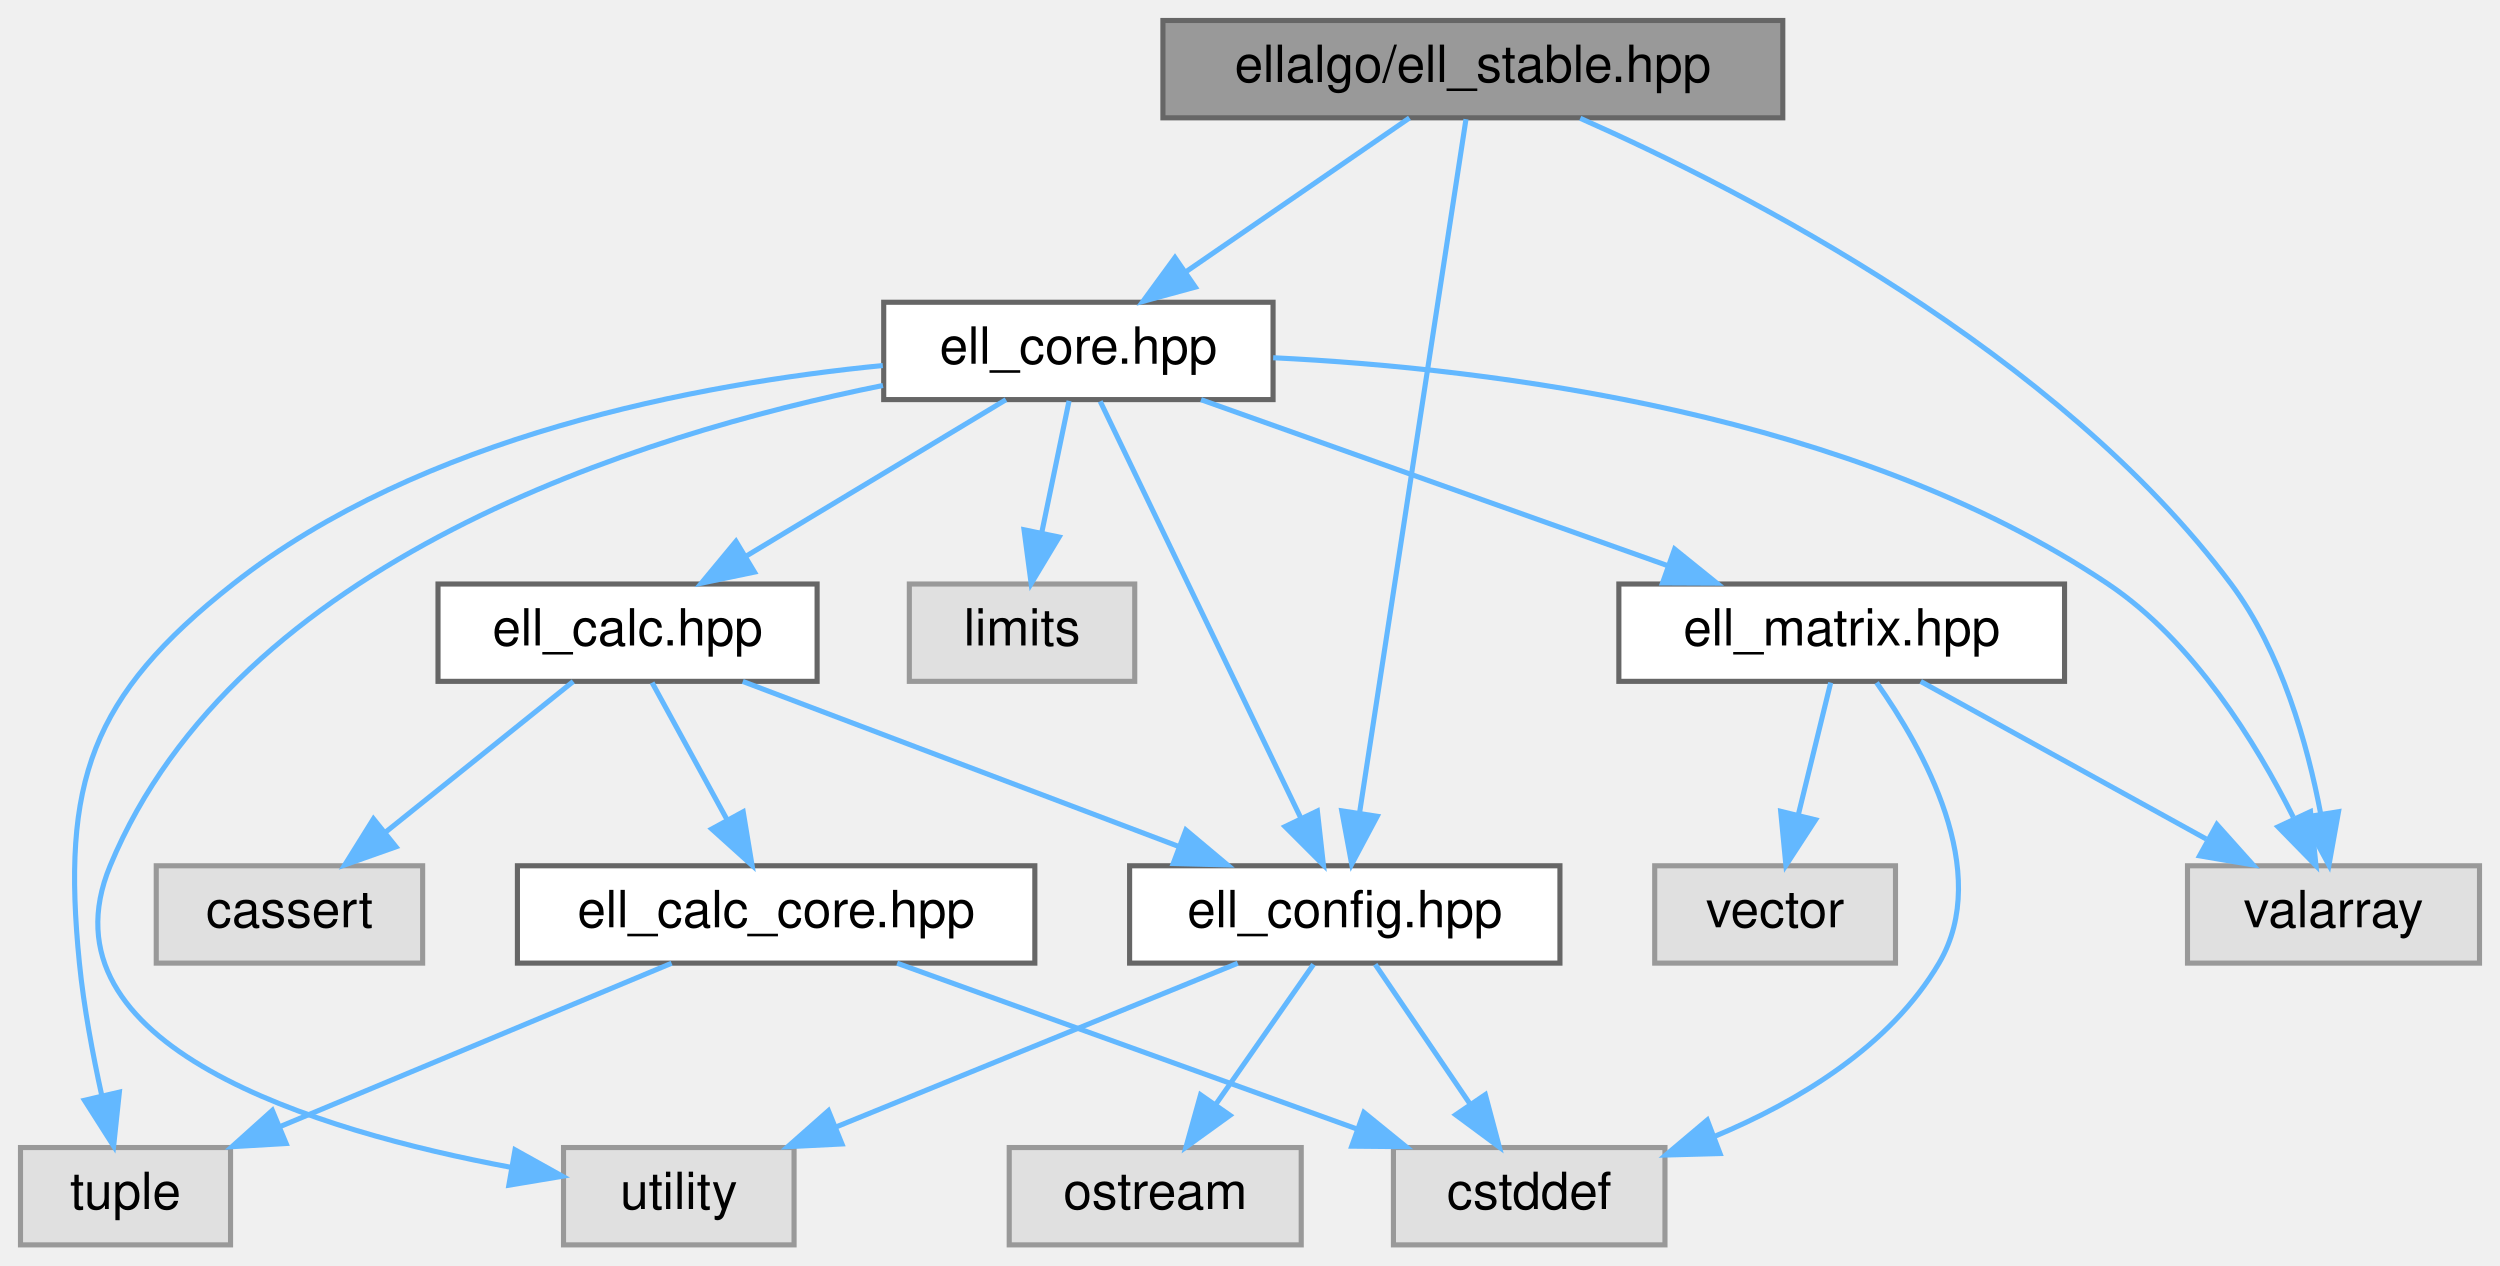
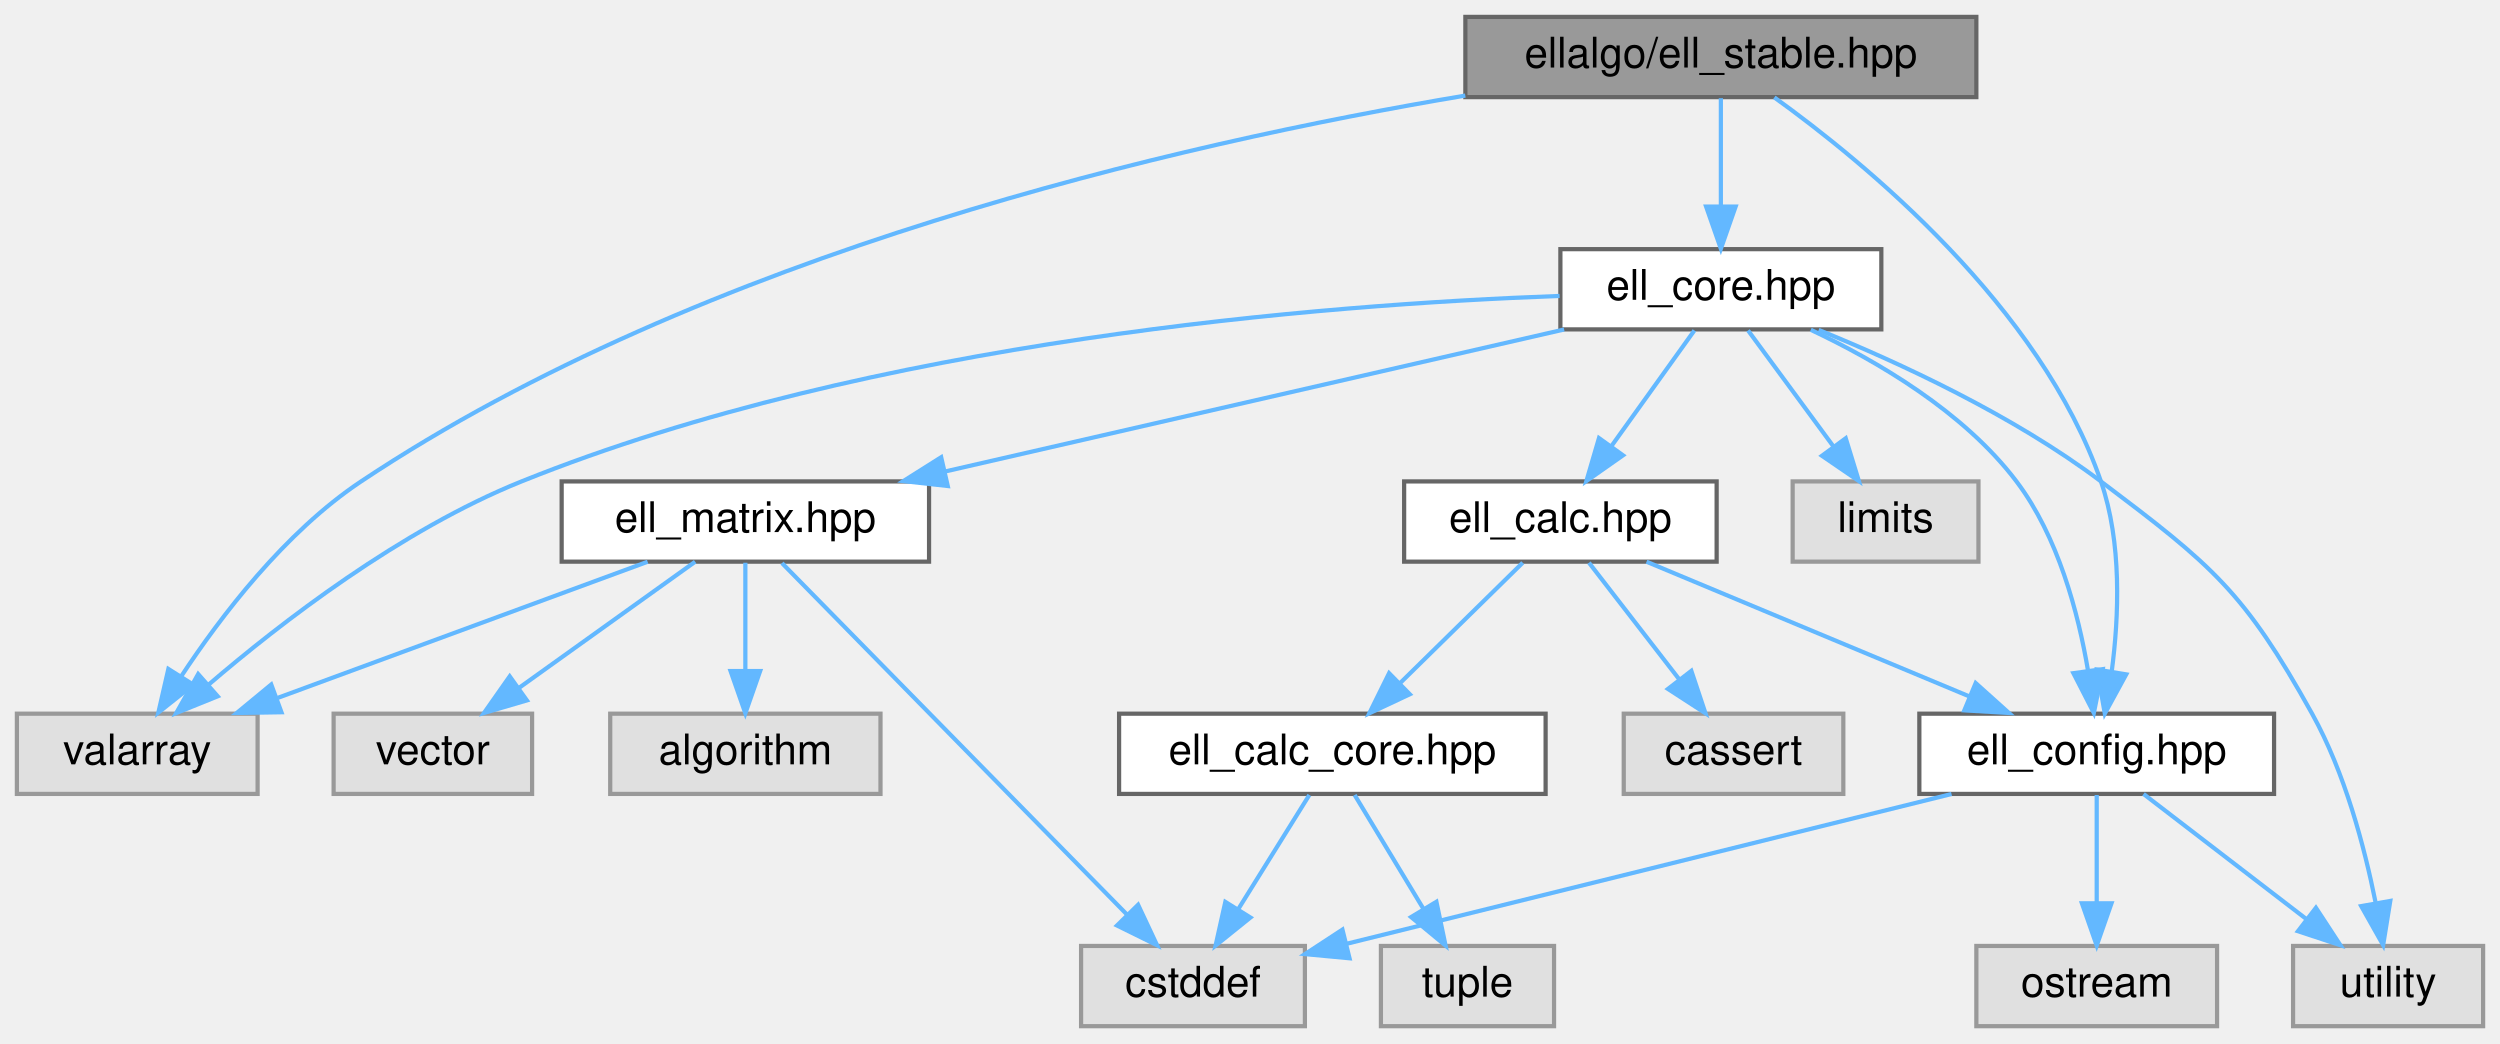
- <svg xmlns="http://www.w3.org/2000/svg" xmlns:xlink="http://www.w3.org/1999/xlink" width="488pt" height="247pt" viewBox="0.00 0.00 488.00 247.00">
+ <svg xmlns="http://www.w3.org/2000/svg" xmlns:xlink="http://www.w3.org/1999/xlink" width="592pt" height="247pt" viewBox="0.00 0.00 592.00 247.00">
  <g id="graph0" class="graph" transform="scale(1 1) rotate(0) translate(4 243)">
    <g id="Node000001" class="node">
      <g id="a_Node000001">
        <a xlink:title="Numerically stable ellipsoid search space (LDL^T-based)">
-           <polygon fill="#999999" stroke="#666666" points="344,-239 223,-239 223,-220 344,-220 344,-239" />
-           <text text-anchor="middle" x="283.5" y="-227" font-family="Helvetica,sans-Serif" font-size="10.00">ellalgo/ell_stable.hpp</text>
+           <polygon fill="#999999" stroke="#666666" points="464,-239 343,-239 343,-220 464,-220 464,-239" />
+           <text text-anchor="middle" x="403.5" y="-227" font-family="Helvetica,sans-Serif" font-size="10.00">ellalgo/ell_stable.hpp</text>
        </a>
      </g>
    </g>
    <g id="Node000002" class="node">
      <g id="a_Node000002">
        <a xlink:title=" ">
-           <polygon fill="#e0e0e0" stroke="#999999" points="480,-74 423,-74 423,-55 480,-55 480,-74" />
-           <text text-anchor="middle" x="451.5" y="-62" font-family="Helvetica,sans-Serif" font-size="10.00">valarray</text>
+           <polygon fill="#e0e0e0" stroke="#999999" points="57,-74 0,-74 0,-55 57,-55 57,-74" />
+           <text text-anchor="middle" x="28.5" y="-62" font-family="Helvetica,sans-Serif" font-size="10.00">valarray</text>
        </a>
      </g>
    </g>
    <g id="edge1_Node000001_Node000002" class="edge">
      <g id="a_edge1_Node000001_Node000002">
        <a xlink:title=" ">
-           <path fill="none" stroke="#63b8ff" d="M304.46,-219.91C336.52,-205.72 397.57,-174.38 431.5,-129 441.34,-115.84 446.42,-97.71 448.99,-84.19" />
-           <polygon fill="#63b8ff" stroke="#63b8ff" points="452.48,-84.56 450.61,-74.13 445.57,-83.44 452.48,-84.56" />
+           <path fill="none" stroke="#63b8ff" d="M342.99,-220.37C274.74,-208.92 162.71,-183.08 81.5,-129 63.46,-116.99 48.27,-97.06 38.84,-82.74" />
+           <polygon fill="#63b8ff" stroke="#63b8ff" points="41.79,-80.86 33.5,-74.27 35.87,-84.59 41.79,-80.86" />
        </a>
      </g>
    </g>
    <g id="Node000003" class="node">
      <g id="a_Node000003">
        <a xlink:href="ell__config_8hpp.html" target="_top" xlink:title="Configuration types and constants for the ellipsoid algorithm.">
-           <polygon fill="white" stroke="#666666" points="300.5,-74 216.5,-74 216.5,-55 300.5,-55 300.5,-74" />
-           <text text-anchor="middle" x="258.5" y="-62" font-family="Helvetica,sans-Serif" font-size="10.00">ell_config.hpp</text>
+           <polygon fill="white" stroke="#666666" points="534.5,-74 450.5,-74 450.5,-55 534.5,-55 534.5,-74" />
+           <text text-anchor="middle" x="492.5" y="-62" font-family="Helvetica,sans-Serif" font-size="10.00">ell_config.hpp</text>
        </a>
      </g>
    </g>
    <g id="edge2_Node000001_Node000003" class="edge">
      <g id="a_edge2_Node000001_Node000003">
        <a xlink:title=" ">
-           <path fill="none" stroke="#63b8ff" d="M282.16,-219.74C278.24,-194.2 266.77,-119.43 261.37,-84.23" />
-           <polygon fill="#63b8ff" stroke="#63b8ff" points="264.83,-83.66 259.85,-74.31 257.91,-84.72 264.83,-83.66" />
+           <path fill="none" stroke="#63b8ff" d="M416.16,-219.93C437.38,-204.66 479.24,-170.4 493.5,-129 498.5,-114.49 497.77,-96.98 496.06,-84.03" />
+           <polygon fill="#63b8ff" stroke="#63b8ff" points="499.49,-83.31 494.42,-74.01 492.58,-84.44 499.49,-83.31" />
        </a>
      </g>
    </g>
    <g id="Node000007" class="node">
      <g id="a_Node000007">
        <a xlink:href="ell__core_8hpp.html" target="_top" xlink:title="Ellipsoid search space core with matrix update.">
-           <polygon fill="white" stroke="#666666" points="244.5,-184 168.5,-184 168.5,-165 244.5,-165 244.5,-184" />
-           <text text-anchor="middle" x="206.5" y="-172" font-family="Helvetica,sans-Serif" font-size="10.00">ell_core.hpp</text>
+           <polygon fill="white" stroke="#666666" points="441.5,-184 365.5,-184 365.5,-165 441.5,-165 441.5,-184" />
+           <text text-anchor="middle" x="403.5" y="-172" font-family="Helvetica,sans-Serif" font-size="10.00">ell_core.hpp</text>
        </a>
      </g>
    </g>
    <g id="edge6_Node000001_Node000007" class="edge">
      <g id="a_edge6_Node000001_Node000007">
        <a xlink:title=" ">
-           <path fill="none" stroke="#63b8ff" d="M271.13,-219.98C259.41,-211.92 241.58,-199.65 227.61,-190.03" />
-           <polygon fill="#63b8ff" stroke="#63b8ff" points="229.32,-186.96 219.1,-184.17 225.35,-192.72 229.32,-186.96" />
+           <path fill="none" stroke="#63b8ff" d="M403.5,-219.75C403.5,-212.8 403.5,-202.85 403.5,-194.13" />
+           <polygon fill="#63b8ff" stroke="#63b8ff" points="407,-194.09 403.5,-184.09 400,-194.09 407,-194.09" />
        </a>
      </g>
    </g>
    <g id="Node000004" class="node">
      <g id="a_Node000004">
        <a xlink:title=" ">
-           <polygon fill="#e0e0e0" stroke="#999999" points="321,-19 268,-19 268,0 321,0 321,-19" />
-           <text text-anchor="middle" x="294.5" y="-7" font-family="Helvetica,sans-Serif" font-size="10.00">cstddef</text>
+           <polygon fill="#e0e0e0" stroke="#999999" points="305,-19 252,-19 252,0 305,0 305,-19" />
+           <text text-anchor="middle" x="278.5" y="-7" font-family="Helvetica,sans-Serif" font-size="10.00">cstddef</text>
        </a>
      </g>
    </g>
    <g id="edge3_Node000003_Node000004" class="edge">
      <g id="a_edge3_Node000003_Node000004">
        <a xlink:title=" ">
-           <path fill="none" stroke="#63b8ff" d="M264.44,-54.75C269.48,-47.34 276.84,-36.5 283.01,-27.41" />
-           <polygon fill="#63b8ff" stroke="#63b8ff" points="285.94,-29.33 288.67,-19.09 280.15,-25.39 285.94,-29.33" />
+           <path fill="none" stroke="#63b8ff" d="M458.12,-54.98C418.88,-45.27 354.98,-29.44 314.91,-19.52" />
+           <polygon fill="#63b8ff" stroke="#63b8ff" points="315.57,-16.08 305.02,-17.07 313.89,-22.87 315.57,-16.08" />
        </a>
      </g>
    </g>
    <g id="Node000005" class="node">
      <g id="a_Node000005">
        <a xlink:title=" ">
-           <polygon fill="#e0e0e0" stroke="#999999" points="250,-19 193,-19 193,0 250,0 250,-19" />
-           <text text-anchor="middle" x="221.5" y="-7" font-family="Helvetica,sans-Serif" font-size="10.00">ostream</text>
+           <polygon fill="#e0e0e0" stroke="#999999" points="521,-19 464,-19 464,0 521,0 521,-19" />
+           <text text-anchor="middle" x="492.5" y="-7" font-family="Helvetica,sans-Serif" font-size="10.00">ostream</text>
        </a>
      </g>
    </g>
    <g id="edge4_Node000003_Node000005" class="edge">
      <g id="a_edge4_Node000003_Node000005">
        <a xlink:title=" ">
-           <path fill="none" stroke="#63b8ff" d="M252.39,-54.75C247.22,-47.34 239.65,-36.5 233.31,-27.41" />
-           <polygon fill="#63b8ff" stroke="#63b8ff" points="236.09,-25.29 227.5,-19.09 230.35,-29.29 236.09,-25.29" />
+           <path fill="none" stroke="#63b8ff" d="M492.5,-54.75C492.5,-47.8 492.5,-37.85 492.5,-29.13" />
+           <polygon fill="#63b8ff" stroke="#63b8ff" points="496,-29.09 492.5,-19.09 489,-29.09 496,-29.09" />
        </a>
      </g>
    </g>
    <g id="Node000006" class="node">
      <g id="a_Node000006">
        <a xlink:title=" ">
-           <polygon fill="#e0e0e0" stroke="#999999" points="151,-19 106,-19 106,0 151,0 151,-19" />
-           <text text-anchor="middle" x="128.5" y="-7" font-family="Helvetica,sans-Serif" font-size="10.00">utility</text>
+           <polygon fill="#e0e0e0" stroke="#999999" points="584,-19 539,-19 539,0 584,0 584,-19" />
+           <text text-anchor="middle" x="561.5" y="-7" font-family="Helvetica,sans-Serif" font-size="10.00">utility</text>
        </a>
      </g>
    </g>
    <g id="edge5_Node000003_Node000006" class="edge">
      <g id="a_edge5_Node000003_Node000006">
        <a xlink:title=" ">
-           <path fill="none" stroke="#63b8ff" d="M237.61,-54.98C216.42,-46.34 183.37,-32.87 159.2,-23.02" />
-           <polygon fill="#63b8ff" stroke="#63b8ff" points="160.35,-19.7 149.77,-19.17 157.71,-26.19 160.35,-19.7" />
-         </a>
-       </g>
-     </g>
-     <g id="edge10_Node000007_Node000002" class="edge">
-       <g id="a_edge10_Node000007_Node000002">
-         <a xlink:title=" ">
-           <path fill="none" stroke="#63b8ff" d="M244.52,-173.17C287.51,-171.07 357.95,-162.28 407.5,-129 424.17,-117.81 436.38,-98 443.66,-83.47" />
-           <polygon fill="#63b8ff" stroke="#63b8ff" points="447.01,-84.57 448.08,-74.03 440.67,-81.6 447.01,-84.57" />
-         </a>
-       </g>
-     </g>
-     <g id="edge17_Node000007_Node000003" class="edge">
-       <g id="a_edge17_Node000007_Node000003">
-         <a xlink:title=" ">
-           <path fill="none" stroke="#63b8ff" d="M210.76,-164.66C219.29,-146.93 238.65,-106.73 249.92,-83.32" />
-           <polygon fill="#63b8ff" stroke="#63b8ff" points="253.15,-84.69 254.33,-74.16 246.84,-81.65 253.15,-84.69" />
-         </a>
-       </g>
-     </g>
-     <g id="edge9_Node000007_Node000006" class="edge">
-       <g id="a_edge9_Node000007_Node000006">
-         <a xlink:title=" ">
-           <path fill="none" stroke="#63b8ff" d="M168.35,-167.76C120.63,-158.15 42.19,-133.61 17.5,-74 2.9,-38.75 57.92,-22.21 95.67,-15.15" />
-           <polygon fill="#63b8ff" stroke="#63b8ff" points="96.53,-18.55 105.78,-13.4 95.33,-11.65 96.53,-18.55" />
+           <path fill="none" stroke="#63b8ff" d="M503.59,-54.98C513.99,-47 529.76,-34.88 542.22,-25.31" />
+           <polygon fill="#63b8ff" stroke="#63b8ff" points="544.41,-28.04 550.21,-19.17 540.15,-22.49 544.41,-28.04" />
+         </a>
+       </g>
+     </g>
+     <g id="edge9_Node000007_Node000002" class="edge">
+       <g id="a_edge9_Node000007_Node000002">
+         <a xlink:title=" ">
+           <path fill="none" stroke="#63b8ff" d="M365.31,-172.92C309.39,-170.9 202.85,-162.52 119.5,-129 90.93,-117.51 62.56,-95.61 45.28,-80.78" />
+           <polygon fill="#63b8ff" stroke="#63b8ff" points="47.55,-78.12 37.73,-74.15 42.93,-83.38 47.55,-78.12" />
+         </a>
+       </g>
+     </g>
+     <g id="edge16_Node000007_Node000003" class="edge">
+       <g id="a_edge16_Node000007_Node000003">
+         <a xlink:title=" ">
+           <path fill="none" stroke="#63b8ff" d="M424.79,-164.9C440.4,-157.55 460.99,-145.54 473.5,-129 483.37,-115.95 488.14,-97.81 490.43,-84.26" />
+           <polygon fill="#63b8ff" stroke="#63b8ff" points="493.92,-84.55 491.82,-74.16 486.98,-83.59 493.92,-84.55" />
+         </a>
+       </g>
+     </g>
+     <g id="edge8_Node000007_Node000006" class="edge">
+       <g id="a_edge8_Node000007_Node000006">
+         <a xlink:title=" ">
+           <path fill="none" stroke="#63b8ff" d="M426.66,-164.87C445.68,-157.15 472.76,-144.64 493.5,-129 519.88,-109.11 527.46,-102.88 543.5,-74 551.25,-60.05 555.89,-42.5 558.52,-29.38" />
+           <polygon fill="#63b8ff" stroke="#63b8ff" points="562.02,-29.66 560.33,-19.2 555.13,-28.43 562.02,-29.66" />
        </a>
      </g>
    </g>
    <g id="Node000008" class="node">
      <g id="a_Node000008">
        <a xlink:title=" ">
-           <polygon fill="#e0e0e0" stroke="#999999" points="217.5,-129 173.5,-129 173.5,-110 217.5,-110 217.5,-129" />
-           <text text-anchor="middle" x="195.5" y="-117" font-family="Helvetica,sans-Serif" font-size="10.00">limits</text>
+           <polygon fill="#e0e0e0" stroke="#999999" points="464.5,-129 420.5,-129 420.5,-110 464.5,-110 464.5,-129" />
+           <text text-anchor="middle" x="442.5" y="-117" font-family="Helvetica,sans-Serif" font-size="10.00">limits</text>
        </a>
      </g>
    </g>
    <g id="edge7_Node000007_Node000008" class="edge">
      <g id="a_edge7_Node000007_Node000008">
        <a xlink:title=" ">
-           <path fill="none" stroke="#63b8ff" d="M204.68,-164.75C203.24,-157.8 201.18,-147.85 199.37,-139.13" />
-           <polygon fill="#63b8ff" stroke="#63b8ff" points="202.74,-138.17 197.28,-129.09 195.89,-139.59 202.74,-138.17" />
+           <path fill="none" stroke="#63b8ff" d="M409.94,-164.75C415.39,-157.34 423.36,-146.5 430.06,-137.41" />
+           <polygon fill="#63b8ff" stroke="#63b8ff" points="433.07,-139.22 436.18,-129.09 427.43,-135.07 433.07,-139.22" />
        </a>
      </g>
    </g>
    <g id="Node000009" class="node">
      <g id="a_Node000009">
-         <a xlink:title=" ">
-           <polygon fill="#e0e0e0" stroke="#999999" points="41,-19 0,-19 0,0 41,0 41,-19" />
-           <text text-anchor="middle" x="20.5" y="-7" font-family="Helvetica,sans-Serif" font-size="10.00">tuple</text>
-         </a>
-       </g>
-     </g>
-     <g id="edge8_Node000007_Node000009" class="edge">
-       <g id="a_edge8_Node000007_Node000009">
-         <a xlink:title=" ">
-           <path fill="none" stroke="#63b8ff" d="M168.32,-171.65C132.2,-168.1 78.2,-157.92 41.5,-129 13.63,-107.03 7.96,-90.31 11.5,-55 12.35,-46.47 14.11,-37.16 15.84,-29.27" />
-           <polygon fill="#63b8ff" stroke="#63b8ff" points="19.3,-29.82 18.18,-19.29 12.49,-28.22 19.3,-29.82" />
-         </a>
-       </g>
-     </g>
-     <g id="Node000010" class="node">
-       <g id="a_Node000010">
        <a xlink:href="ell__calc_8hpp.html" target="_top" xlink:title="Ellipsoid computation layer with cut dispatch.">
-           <polygon fill="white" stroke="#666666" points="155.5,-129 81.5,-129 81.5,-110 155.5,-110 155.5,-129" />
-           <text text-anchor="middle" x="118.5" y="-117" font-family="Helvetica,sans-Serif" font-size="10.00">ell_calc.hpp</text>
-         </a>
-       </g>
-     </g>
-     <g id="edge11_Node000007_Node000010" class="edge">
-       <g id="a_edge11_Node000007_Node000010">
-         <a xlink:title=" ">
-           <path fill="none" stroke="#63b8ff" d="M192.36,-164.98C178.71,-156.77 157.81,-144.18 141.72,-134.49" />
-           <polygon fill="#63b8ff" stroke="#63b8ff" points="143.27,-131.33 132.9,-129.17 139.66,-137.33 143.27,-131.33" />
+           <polygon fill="white" stroke="#666666" points="402.5,-129 328.5,-129 328.5,-110 402.5,-110 402.5,-129" />
+           <text text-anchor="middle" x="365.5" y="-117" font-family="Helvetica,sans-Serif" font-size="10.00">ell_calc.hpp</text>
+         </a>
+       </g>
+     </g>
+     <g id="edge10_Node000007_Node000009" class="edge">
+       <g id="a_edge10_Node000007_Node000009">
+         <a xlink:title=" ">
+           <path fill="none" stroke="#63b8ff" d="M397.23,-164.75C391.91,-157.34 384.14,-146.5 377.62,-137.41" />
+           <polygon fill="#63b8ff" stroke="#63b8ff" points="380.33,-135.18 371.66,-129.09 374.64,-139.26 380.33,-135.18" />
        </a>
      </g>
    </g>
    <g id="Node000013" class="node">
      <g id="a_Node000013">
        <a xlink:href="ell__matrix_8hpp.html" target="_top" xlink:title="Square matrix with flat storage and strided views.">
-           <polygon fill="white" stroke="#666666" points="399,-129 312,-129 312,-110 399,-110 399,-129" />
-           <text text-anchor="middle" x="355.5" y="-117" font-family="Helvetica,sans-Serif" font-size="10.00">ell_matrix.hpp</text>
-         </a>
-       </g>
-     </g>
-     <g id="edge18_Node000007_Node000013" class="edge">
-       <g id="a_edge18_Node000007_Node000013">
-         <a xlink:title=" ">
-           <path fill="none" stroke="#63b8ff" d="M230.44,-164.98C255.06,-156.23 293.62,-142.51 321.42,-132.62" />
-           <polygon fill="#63b8ff" stroke="#63b8ff" points="322.88,-135.82 331.12,-129.17 320.53,-129.22 322.88,-135.82" />
-         </a>
-       </g>
-     </g>
-     <g id="edge16_Node000010_Node000003" class="edge">
-       <g id="a_edge16_Node000010_Node000003">
-         <a xlink:title=" ">
-           <path fill="none" stroke="#63b8ff" d="M140.99,-109.98C164.02,-101.27 200.04,-87.63 226.13,-77.75" />
-           <polygon fill="#63b8ff" stroke="#63b8ff" points="227.48,-80.98 235.6,-74.17 225.01,-74.44 227.48,-80.98" />
+           <polygon fill="white" stroke="#666666" points="216,-129 129,-129 129,-110 216,-110 216,-129" />
+           <text text-anchor="middle" x="172.5" y="-117" font-family="Helvetica,sans-Serif" font-size="10.00">ell_matrix.hpp</text>
+         </a>
+       </g>
+     </g>
+     <g id="edge17_Node000007_Node000013" class="edge">
+       <g id="a_edge17_Node000007_Node000013">
+         <a xlink:title=" ">
+           <path fill="none" stroke="#63b8ff" d="M366.39,-164.98C326.51,-155.84 263.04,-141.27 219.66,-131.32" />
+           <polygon fill="#63b8ff" stroke="#63b8ff" points="220.43,-127.91 209.91,-129.08 218.87,-134.73 220.43,-127.91" />
+         </a>
+       </g>
+     </g>
+     <g id="edge15_Node000009_Node000003" class="edge">
+       <g id="a_edge15_Node000009_Node000003">
+         <a xlink:title=" ">
+           <path fill="none" stroke="#63b8ff" d="M385.9,-109.98C406.52,-101.38 438.61,-87.99 462.19,-78.15" />
+           <polygon fill="#63b8ff" stroke="#63b8ff" points="463.84,-81.25 471.72,-74.17 461.15,-74.79 463.84,-81.25" />
+         </a>
+       </g>
+     </g>
+     <g id="Node000010" class="node">
+       <g id="a_Node000010">
+         <a xlink:title=" ">
+           <polygon fill="#e0e0e0" stroke="#999999" points="432.5,-74 380.5,-74 380.5,-55 432.5,-55 432.5,-74" />
+           <text text-anchor="middle" x="406.5" y="-62" font-family="Helvetica,sans-Serif" font-size="10.00">cassert</text>
+         </a>
+       </g>
+     </g>
+     <g id="edge11_Node000009_Node000010" class="edge">
+       <g id="a_edge11_Node000009_Node000010">
+         <a xlink:title=" ">
+           <path fill="none" stroke="#63b8ff" d="M372.27,-109.75C378.06,-102.26 386.56,-91.28 393.64,-82.13" />
+           <polygon fill="#63b8ff" stroke="#63b8ff" points="396.51,-84.14 399.86,-74.09 390.97,-79.86 396.51,-84.14" />
        </a>
      </g>
    </g>
    <g id="Node000011" class="node">
      <g id="a_Node000011">
-         <a xlink:title=" ">
-           <polygon fill="#e0e0e0" stroke="#999999" points="78.5,-74 26.5,-74 26.5,-55 78.5,-55 78.5,-74" />
-           <text text-anchor="middle" x="52.5" y="-62" font-family="Helvetica,sans-Serif" font-size="10.00">cassert</text>
-         </a>
-       </g>
-     </g>
-     <g id="edge12_Node000010_Node000011" class="edge">
-       <g id="a_edge12_Node000010_Node000011">
-         <a xlink:title=" ">
-           <path fill="none" stroke="#63b8ff" d="M107.9,-109.98C98.04,-102.07 83.15,-90.11 71.28,-80.58" />
-           <polygon fill="#63b8ff" stroke="#63b8ff" points="73.29,-77.7 63.3,-74.17 68.9,-83.16 73.29,-77.7" />
+         <a xlink:href="ell__calc__core_8hpp.html" target="_top" xlink:title="Core ellipsoid calculation routines.">
+           <polygon fill="white" stroke="#666666" points="362,-74 261,-74 261,-55 362,-55 362,-74" />
+           <text text-anchor="middle" x="311.5" y="-62" font-family="Helvetica,sans-Serif" font-size="10.00">ell_calc_core.hpp</text>
+         </a>
+       </g>
+     </g>
+     <g id="edge12_Node000009_Node000011" class="edge">
+       <g id="a_edge12_Node000009_Node000011">
+         <a xlink:title=" ">
+           <path fill="none" stroke="#63b8ff" d="M356.58,-109.75C348.72,-102.03 337.07,-90.6 327.58,-81.28" />
+           <polygon fill="#63b8ff" stroke="#63b8ff" points="329.84,-78.6 320.25,-74.09 324.94,-83.59 329.84,-78.6" />
+         </a>
+       </g>
+     </g>
+     <g id="edge13_Node000011_Node000004" class="edge">
+       <g id="a_edge13_Node000011_Node000004">
+         <a xlink:title=" ">
+           <path fill="none" stroke="#63b8ff" d="M306.05,-54.75C301.49,-47.42 294.83,-36.73 289.21,-27.7" />
+           <polygon fill="#63b8ff" stroke="#63b8ff" points="292.1,-25.73 283.85,-19.09 286.16,-29.43 292.1,-25.73" />
        </a>
      </g>
    </g>
    <g id="Node000012" class="node">
      <g id="a_Node000012">
-         <a xlink:href="ell__calc__core_8hpp.html" target="_top" xlink:title="Core ellipsoid calculation routines.">
-           <polygon fill="white" stroke="#666666" points="198,-74 97,-74 97,-55 198,-55 198,-74" />
-           <text text-anchor="middle" x="147.5" y="-62" font-family="Helvetica,sans-Serif" font-size="10.00">ell_calc_core.hpp</text>
-         </a>
-       </g>
-     </g>
-     <g id="edge13_Node000010_Node000012" class="edge">
-       <g id="a_edge13_Node000010_Node000012">
-         <a xlink:title=" ">
-           <path fill="none" stroke="#63b8ff" d="M123.29,-109.75C127.26,-102.49 133.03,-91.95 137.93,-82.98" />
-           <polygon fill="#63b8ff" stroke="#63b8ff" points="141.07,-84.54 142.8,-74.09 134.93,-81.18 141.07,-84.54" />
-         </a>
-       </g>
-     </g>
-     <g id="edge14_Node000012_Node000004" class="edge">
-       <g id="a_edge14_Node000012_Node000004">
-         <a xlink:title=" ">
-           <path fill="none" stroke="#63b8ff" d="M171.12,-54.98C195.4,-46.23 233.45,-32.51 260.87,-22.62" />
-           <polygon fill="#63b8ff" stroke="#63b8ff" points="262.23,-25.85 270.45,-19.17 259.86,-19.27 262.23,-25.85" />
-         </a>
-       </g>
-     </g>
-     <g id="edge15_Node000012_Node000009" class="edge">
-       <g id="a_edge15_Node000012_Node000009">
-         <a xlink:title=" ">
-           <path fill="none" stroke="#63b8ff" d="M127.1,-54.98C106.48,-46.38 74.39,-32.99 50.81,-23.15" />
-           <polygon fill="#63b8ff" stroke="#63b8ff" points="51.85,-19.79 41.28,-19.17 49.16,-26.25 51.85,-19.79" />
+         <a xlink:title=" ">
+           <polygon fill="#e0e0e0" stroke="#999999" points="364,-19 323,-19 323,0 364,0 364,-19" />
+           <text text-anchor="middle" x="343.5" y="-7" font-family="Helvetica,sans-Serif" font-size="10.00">tuple</text>
+         </a>
+       </g>
+     </g>
+     <g id="edge14_Node000011_Node000012" class="edge">
+       <g id="a_edge14_Node000011_Node000012">
+         <a xlink:title=" ">
+           <path fill="none" stroke="#63b8ff" d="M316.78,-54.75C321.21,-47.42 327.66,-36.73 333.12,-27.7" />
+           <polygon fill="#63b8ff" stroke="#63b8ff" points="336.14,-29.46 338.31,-19.09 330.15,-25.84 336.14,-29.46" />
        </a>
      </g>
    </g>
    <g id="edge20_Node000013_Node000002" class="edge">
      <g id="a_edge20_Node000013_Node000002">
        <a xlink:title=" ">
-           <path fill="none" stroke="#63b8ff" d="M370.92,-109.98C385.95,-101.69 409.04,-88.94 426.66,-79.22" />
-           <polygon fill="#63b8ff" stroke="#63b8ff" points="428.73,-82.07 435.8,-74.17 425.35,-75.94 428.73,-82.07" />
+           <path fill="none" stroke="#63b8ff" d="M149.36,-109.98C125.68,-101.27 88.63,-87.63 61.79,-77.75" />
+           <polygon fill="#63b8ff" stroke="#63b8ff" points="62.65,-74.34 52.06,-74.17 60.23,-80.91 62.65,-74.34" />
        </a>
      </g>
    </g>
    <g id="edge19_Node000013_Node000004" class="edge">
      <g id="a_edge19_Node000013_Node000004">
        <a xlink:title=" ">
-           <path fill="none" stroke="#63b8ff" d="M362.31,-109.75C371.34,-96.99 385,-72.85 374.5,-55 364.94,-38.74 347.04,-27.99 330.6,-21.14" />
-           <polygon fill="#63b8ff" stroke="#63b8ff" points="331.75,-17.83 321.16,-17.54 329.26,-24.37 331.75,-17.83" />
+           <path fill="none" stroke="#63b8ff" d="M181.17,-109.66C199.04,-91.46 240.18,-49.55 262.83,-26.47" />
+           <polygon fill="#63b8ff" stroke="#63b8ff" points="265.5,-28.75 270,-19.16 260.5,-23.84 265.5,-28.75" />
        </a>
      </g>
    </g>
    <g id="Node000014" class="node">
      <g id="a_Node000014">
        <a xlink:title=" ">
-           <polygon fill="#e0e0e0" stroke="#999999" points="366,-74 319,-74 319,-55 366,-55 366,-74" />
-           <text text-anchor="middle" x="342.5" y="-62" font-family="Helvetica,sans-Serif" font-size="10.00">vector</text>
-         </a>
-       </g>
-     </g>
-     <g id="edge21_Node000013_Node000014" class="edge">
-       <g id="a_edge21_Node000013_Node000014">
-         <a xlink:title=" ">
-           <path fill="none" stroke="#63b8ff" d="M353.35,-109.75C351.63,-102.72 349.15,-92.62 347,-83.84" />
-           <polygon fill="#63b8ff" stroke="#63b8ff" points="350.39,-82.97 344.61,-74.09 343.59,-84.63 350.39,-82.97" />
+           <polygon fill="#e0e0e0" stroke="#999999" points="204.5,-74 140.5,-74 140.5,-55 204.5,-55 204.5,-74" />
+           <text text-anchor="middle" x="172.5" y="-62" font-family="Helvetica,sans-Serif" font-size="10.00">algorithm</text>
+         </a>
+       </g>
+     </g>
+     <g id="edge18_Node000013_Node000014" class="edge">
+       <g id="a_edge18_Node000013_Node000014">
+         <a xlink:title=" ">
+           <path fill="none" stroke="#63b8ff" d="M172.5,-109.75C172.5,-102.8 172.5,-92.85 172.5,-84.13" />
+           <polygon fill="#63b8ff" stroke="#63b8ff" points="176,-84.09 172.5,-74.09 169,-84.09 176,-84.09" />
+         </a>
+       </g>
+     </g>
+     <g id="Node000015" class="node">
+       <g id="a_Node000015">
+         <a xlink:title=" ">
+           <polygon fill="#e0e0e0" stroke="#999999" points="122,-74 75,-74 75,-55 122,-55 122,-74" />
+           <text text-anchor="middle" x="98.5" y="-62" font-family="Helvetica,sans-Serif" font-size="10.00">vector</text>
+         </a>
+       </g>
+     </g>
+     <g id="edge21_Node000013_Node000015" class="edge">
+       <g id="a_edge21_Node000013_Node000015">
+         <a xlink:title=" ">
+           <path fill="none" stroke="#63b8ff" d="M160.61,-109.98C149.35,-101.92 132.21,-89.65 118.79,-80.03" />
+           <polygon fill="#63b8ff" stroke="#63b8ff" points="120.77,-77.15 110.61,-74.17 116.7,-82.84 120.77,-77.15" />
        </a>
      </g>
    </g>
  </g>
</svg>
